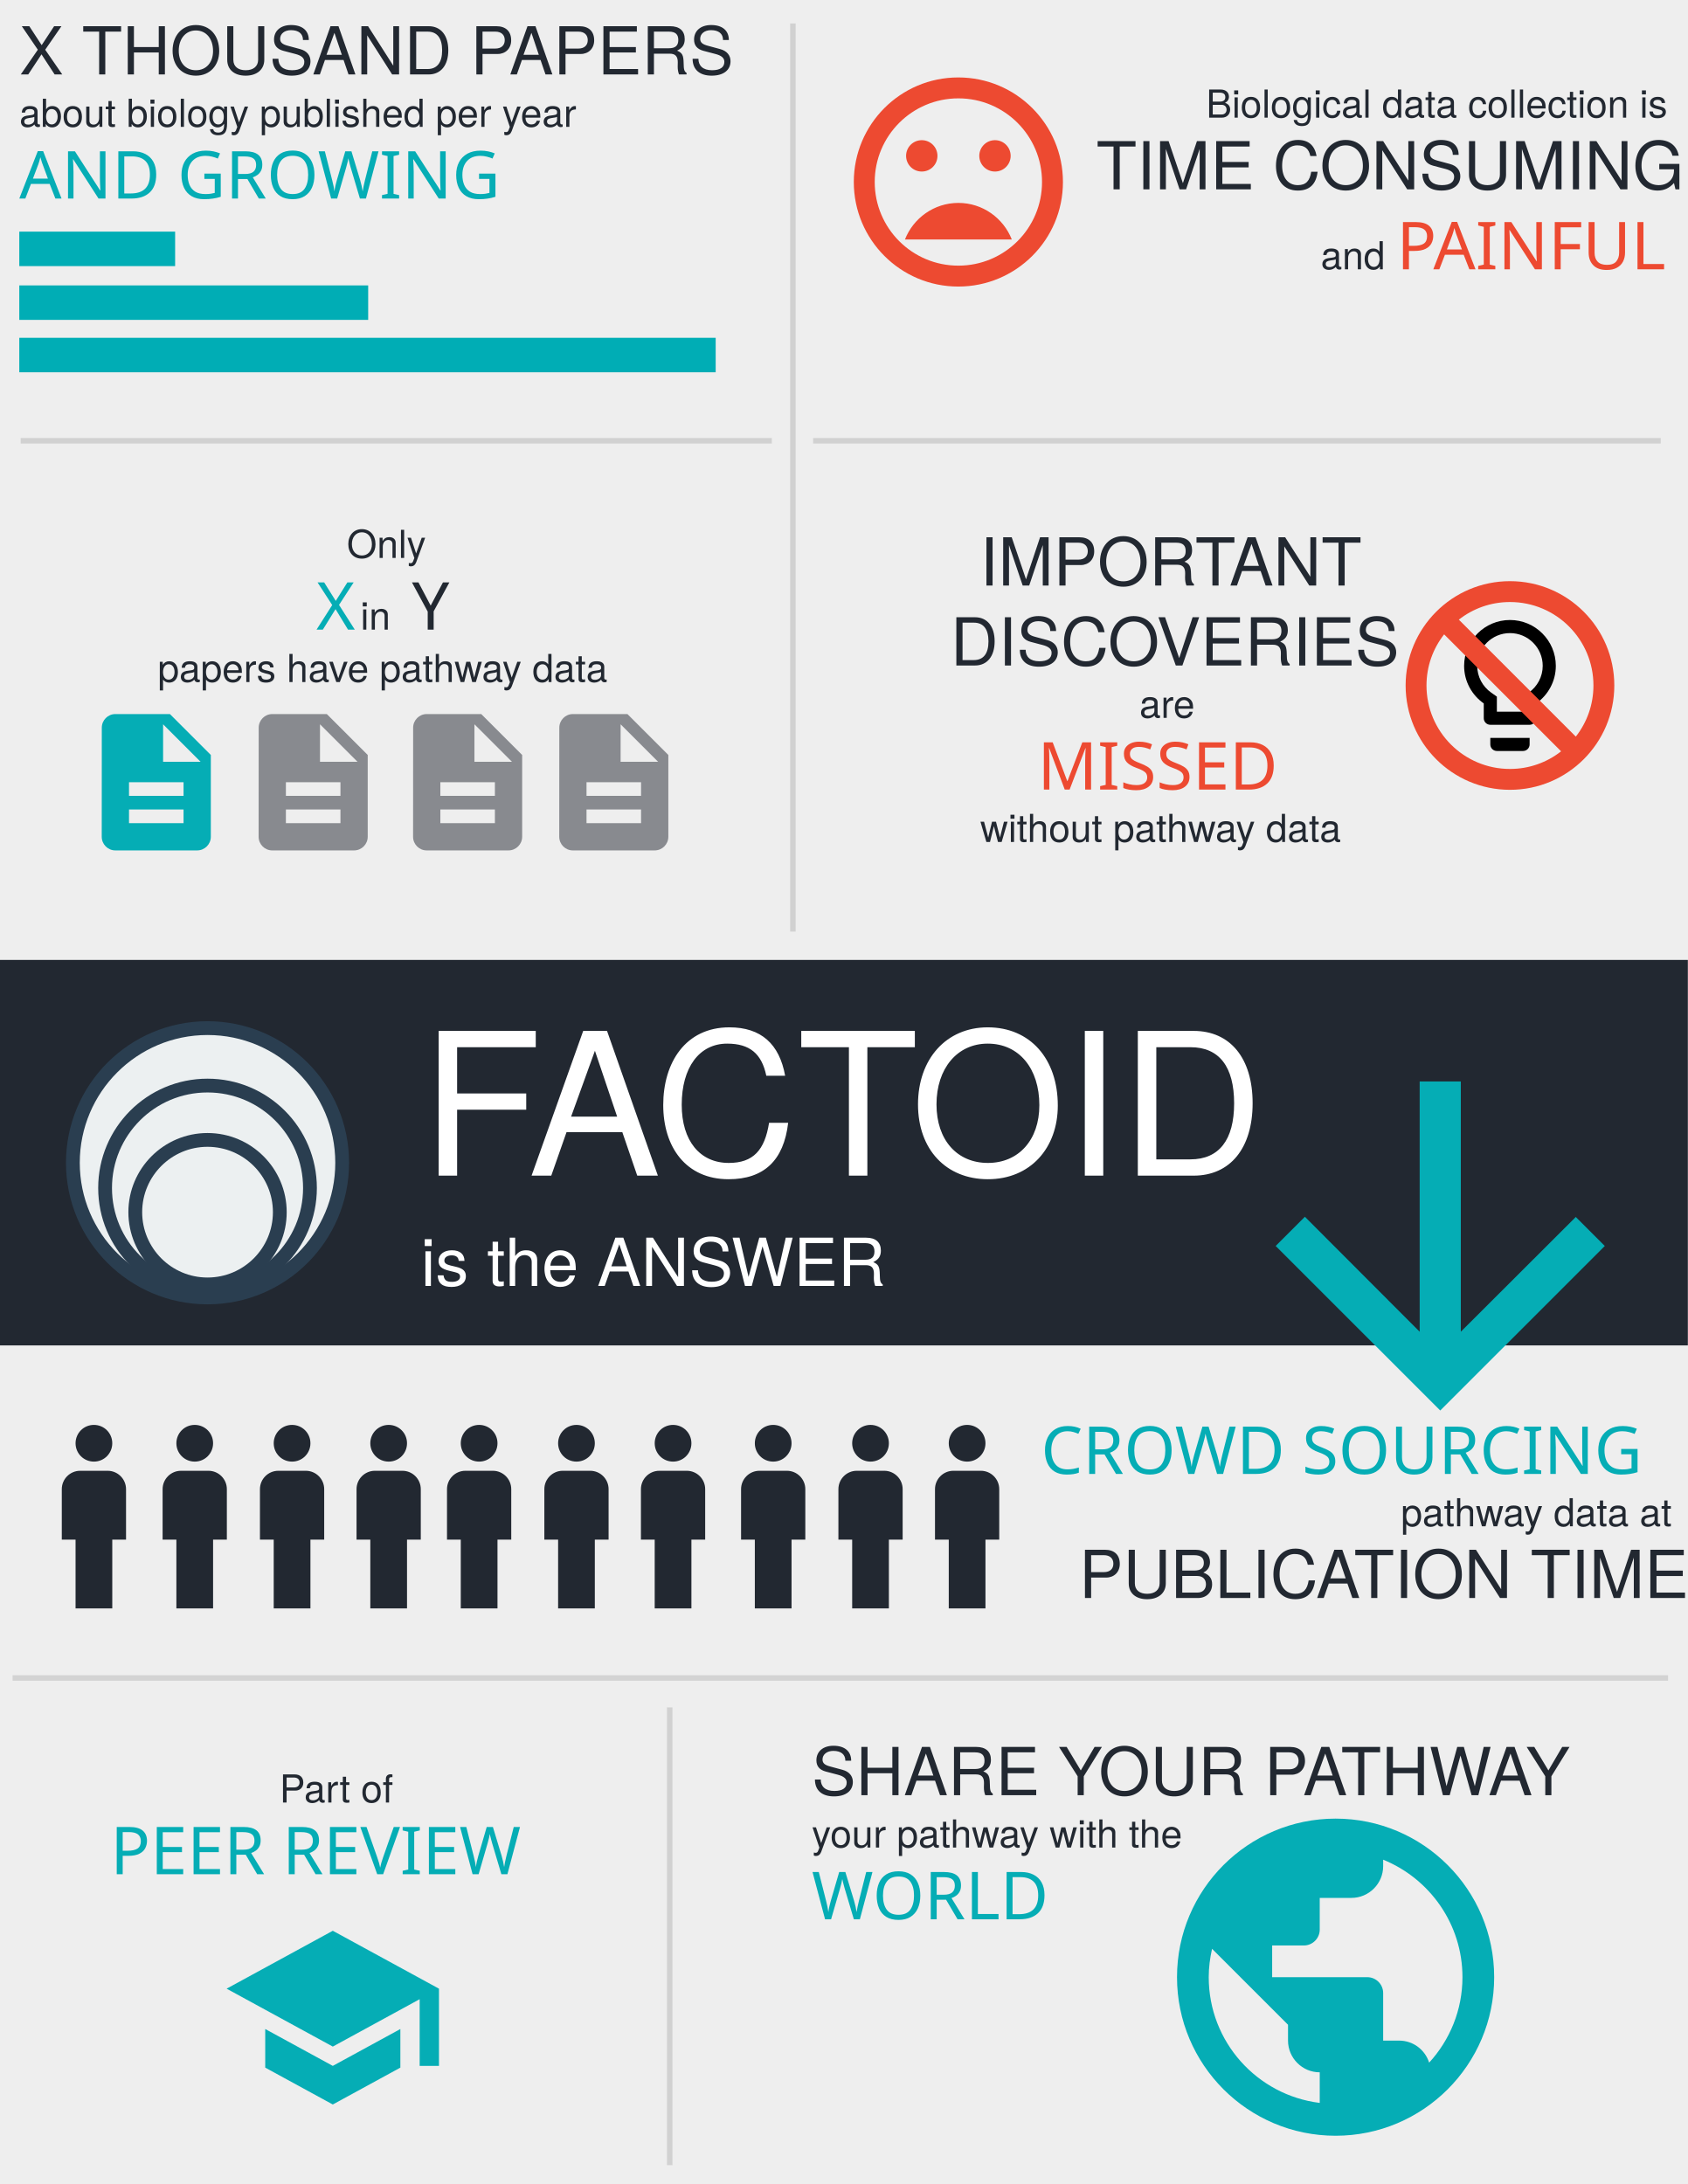
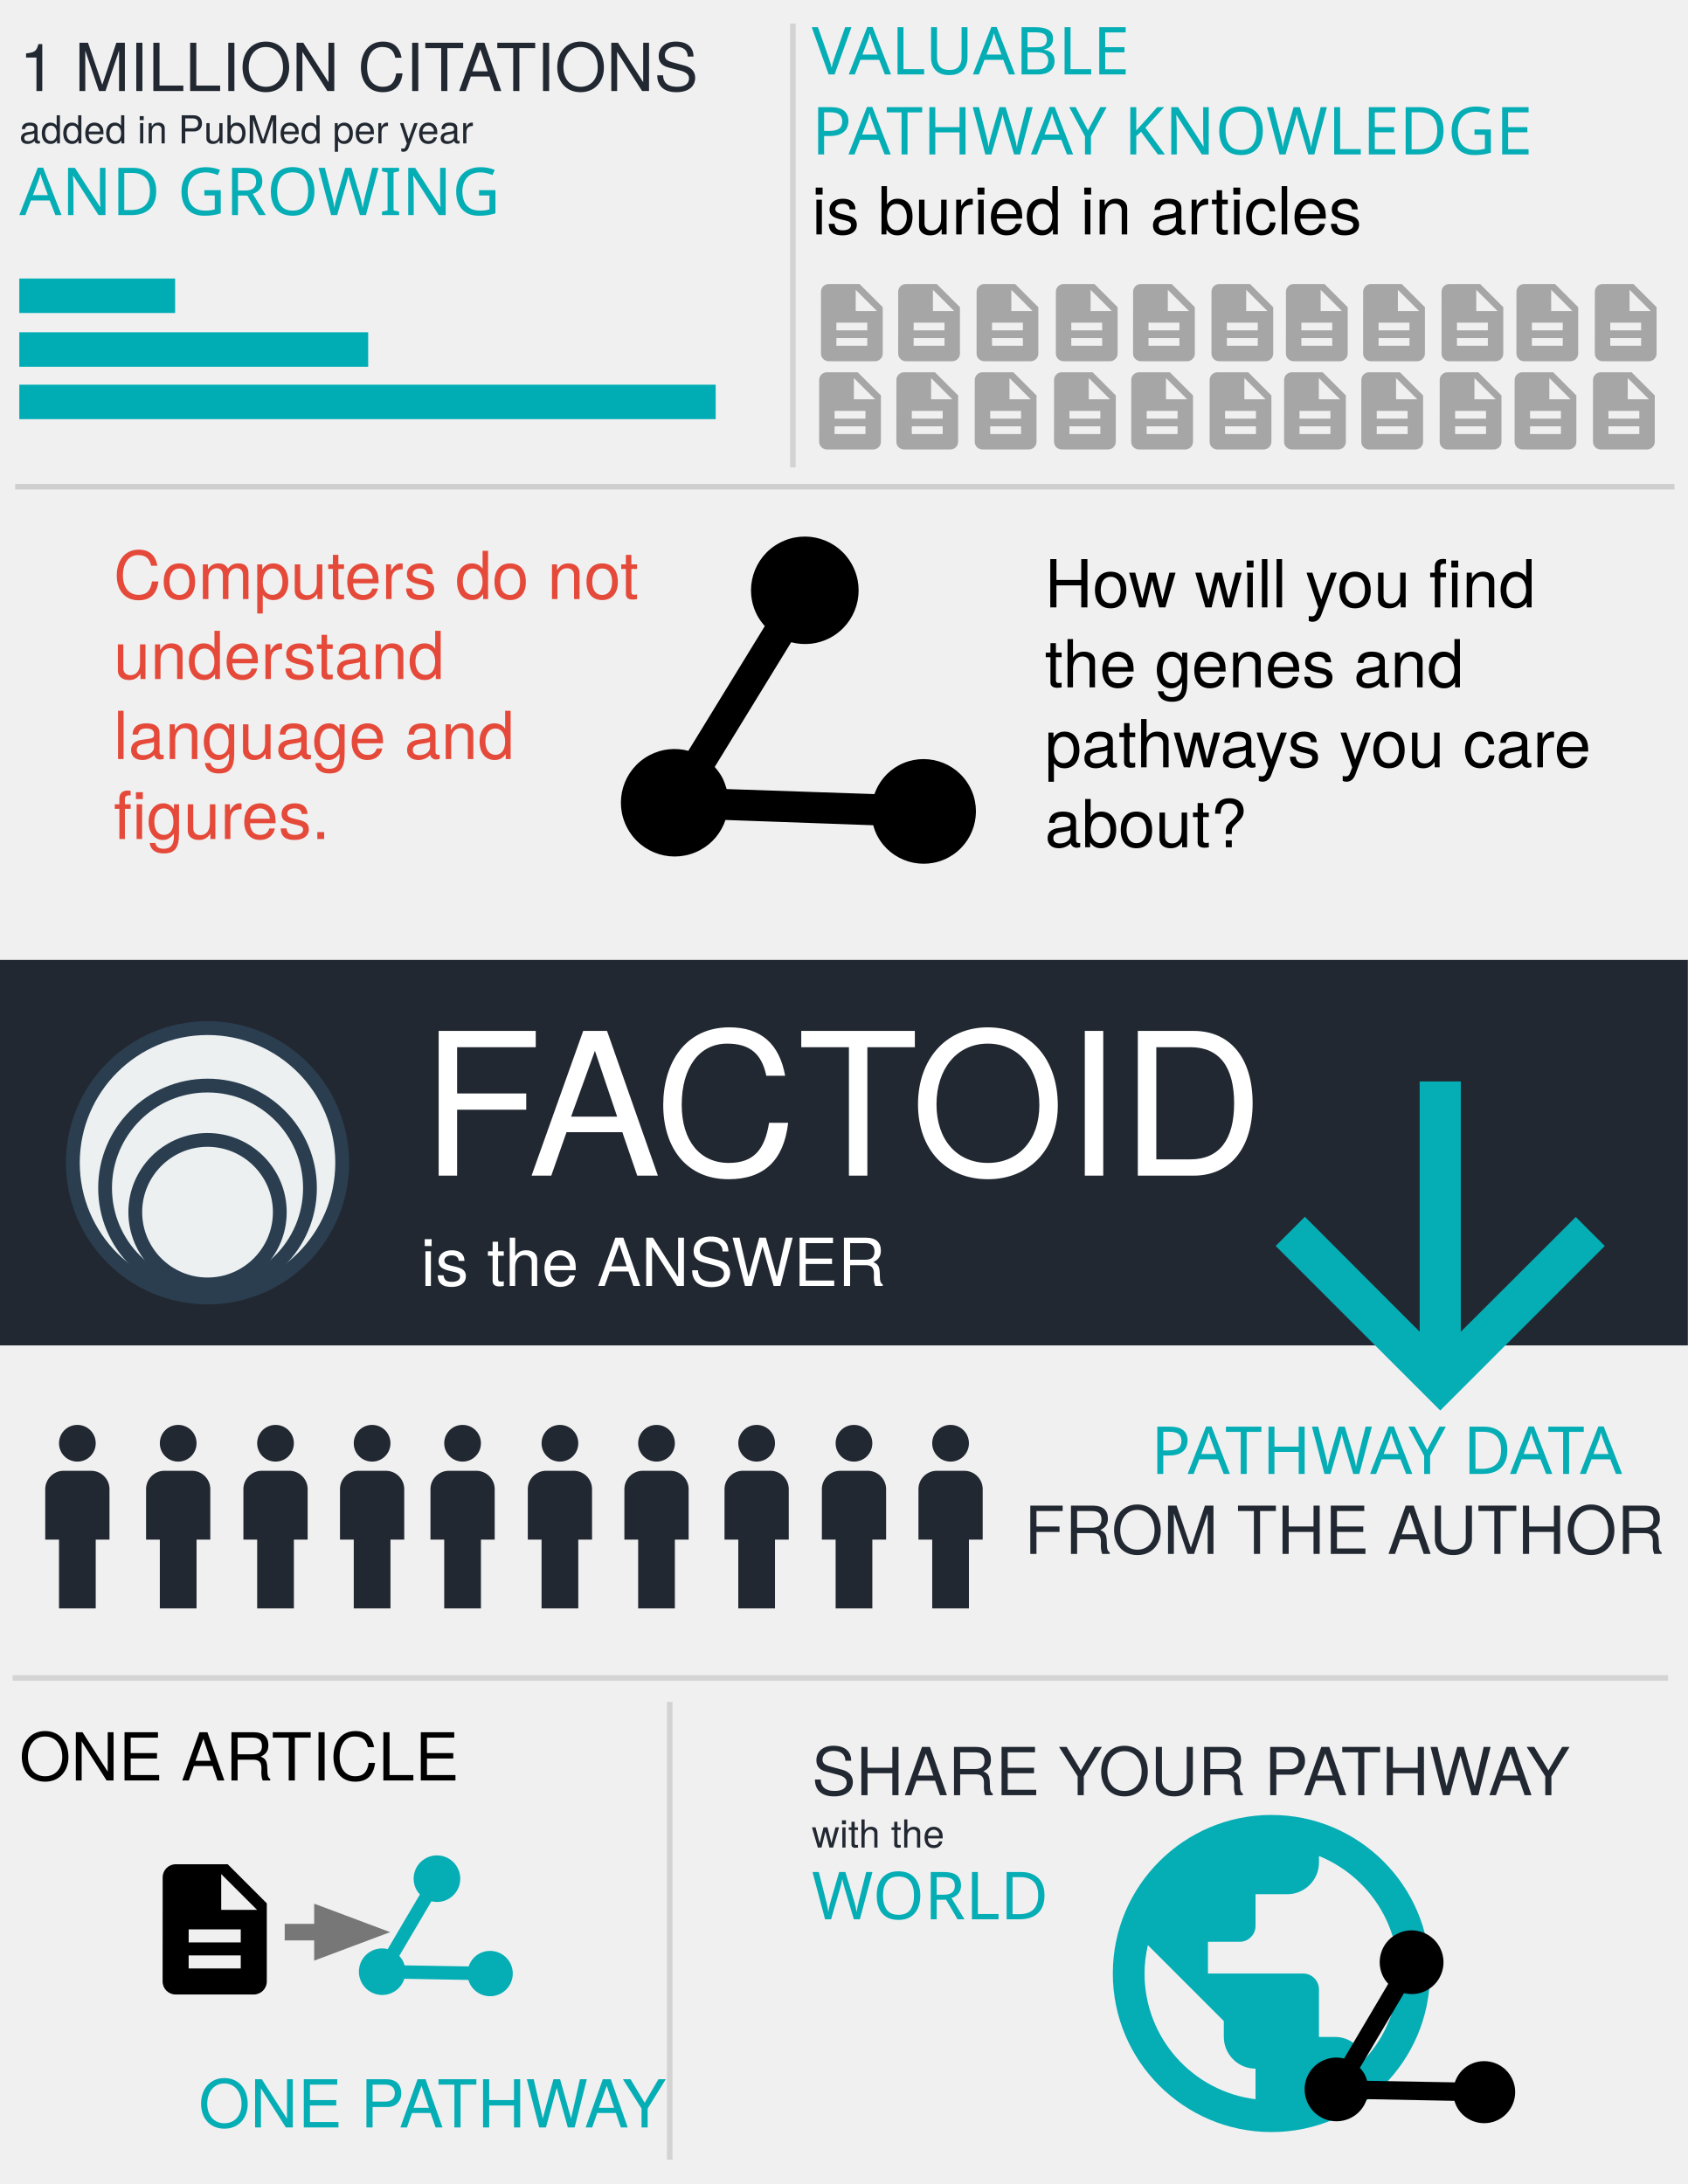
<svg xmlns="http://www.w3.org/2000/svg" version="1.1" x="0" y="0" width="612" height="792" viewBox="0, 0, 612, 792">
-   <g id="bg">
+   <g id="bg" display="none">
    <path d="M0,-0 L612,-0 L612,792 L0,792 L0,-0 z" fill="#EEEEEE" />
  </g>
  <g id="n_papers">
-     <text transform="matrix(1, 0, 0, 1, 143.18, 63.75)">
-       <tspan x="-136.18" y="-36.75" font-family="HelveticaNeue" font-size="24" fill="#222831">X THOUSAND PAPERS</tspan>
-       <tspan x="-136.18" y="-17.75" font-family="HelveticaNeue" font-size="14" fill="#222831">about biology published per year</tspan>
+     <text transform="matrix(1, 0, 0, 1, 143.18, 69.75)">
+       <tspan x="-136.18" y="-36.75" font-family="HelveticaNeue" font-size="24" fill="#222831">1 MILLION CITATIONS</tspan>
+       <tspan x="-136.18" y="-17.75" font-family="HelveticaNeue" font-size="14" fill="#222831">added in PubMed per year</tspan>
      <tspan x="-136.18" y="8.25" font-family="HelveticaNeue-Bold" font-size="24" fill="#05ADB5">AND GROWING</tspan>
    </text>
-     <path d="M7,84 L63.5,84 L63.5,96.5 L7,96.5 L7,84 z" fill="#00ADB5" id="bar3" />
-     <path d="M7,103.5 L133.5,103.5 L133.5,116 L7,116 L7,103.5 z" fill="#00ADB5" id="bar2" />
-     <path d="M7,122.5 L259.5,122.5 L259.5,135 L7,135 L7,122.5 z" fill="#00ADB5" id="bar" />
-   </g>
-   <g id="painful">
-     <text transform="matrix(1, 0, 0, 1, 486.5, 91)">
-       <tspan x="-49.175" y="-48.333" font-family="HelveticaNeue" font-size="14" fill="#222831">Biological data collection is</tspan>
-       <tspan x="-89.005" y="-22.333" font-family="HelveticaNeue" font-size="24" fill="#222831">TIME CONSUMING</tspan>
-       <tspan x="-7.613" y="6.667" font-family="HelveticaNeue" font-size="14" fill="#222831">and </tspan>
-       <tspan x="19.883" y="6.667" font-family="HelveticaNeue-Bold" font-size="24" fill="#ED4A31">PAINFUL</tspan>
-     </text>
-     <path d="M357.962,63.714 C357.155,60.627 355.191,57.854 352.223,56.116 C346.288,52.641 338.68,54.642 335.205,60.577 C331.73,66.512 333.709,74.126 339.644,77.601 C344.652,80.533 350.833,79.554 354.741,75.621 L351.948,73.986 C349.015,76.47 344.721,76.967 341.216,74.915 C336.771,72.313 335.274,66.586 337.877,62.141 C340.479,57.697 346.206,56.199 350.651,58.802 C352.88,60.107 354.324,62.197 354.918,64.51 L348.062,66.302 L357.462,71.805 L362.965,62.406 L357.962,63.714 z" fill="#ED4A31" display="none" />
-     <g id="ic_access_time_black_24px" display="none">
-       <path d="M346.462,28.083 C325.532,28.083 308.583,45.07 308.583,66 C308.583,86.93 325.532,103.917 346.462,103.917 C367.43,103.917 384.417,86.93 384.417,66 C384.417,45.07 367.43,28.083 346.462,28.083 z M346.5,96.333 C329.741,96.333 316.167,82.759 316.167,66 C316.167,49.241 329.741,35.667 346.5,35.667 C363.259,35.667 376.833,49.241 376.833,66 C376.833,82.759 363.259,96.333 346.5,96.333 z" fill="#00ADB5" />
-       <path d="M348.396,47.042 L342.708,47.042 L342.708,69.792 L362.615,81.735 L365.458,77.072 L348.396,66.948 z" fill="#00ADB5" />
-     </g>
-     <g id="ic_mood_bad_black_24px">
-       <path d="M347.462,28.083 C326.532,28.083 309.583,45.07 309.583,66 C309.583,86.93 326.532,103.917 347.462,103.917 C368.43,103.917 385.417,86.93 385.417,66 C385.417,45.07 368.43,28.083 347.462,28.083 z M347.5,96.333 C330.741,96.333 317.167,82.759 317.167,66 C317.167,49.241 330.741,35.667 347.5,35.667 C364.259,35.667 377.833,49.241 377.833,66 C377.833,82.759 364.259,96.333 347.5,96.333 z M360.771,62.208 C363.918,62.208 366.458,59.668 366.458,56.521 C366.458,53.374 363.918,50.833 360.771,50.833 C357.624,50.833 355.083,53.374 355.083,56.521 C355.083,59.668 357.624,62.208 360.771,62.208 z M334.229,62.208 C337.376,62.208 339.917,59.668 339.917,56.521 C339.917,53.374 337.376,50.833 334.229,50.833 C331.082,50.833 328.542,53.374 328.542,56.521 C328.542,59.668 331.082,62.208 334.229,62.208 z M347.5,73.583 C338.665,73.583 331.158,79.119 328.125,86.854 L366.875,86.854 C363.842,79.119 356.335,73.583 347.5,73.583 z" fill="#ED4A31" />
-     </g>
+     <path d="M7,101 L63.5,101 L63.5,113.5 L7,113.5 L7,101 z" fill="#00ADB5" id="bar3" />
+     <path d="M7,120.5 L133.5,120.5 L133.5,133 L7,133 L7,120.5 z" fill="#00ADB5" id="bar2" />
+     <path d="M7,139.5 L259.5,139.5 L259.5,152 L7,152 L7,139.5 z" fill="#00ADB5" id="bar" />
  </g>
  <g id="factoid">
    <path d="M0,348.105 L612,348.105 L612,487.895 L0,487.895 L0,348.105 z" fill="#222831" />
    <text transform="matrix(1, 0, 0, 1, 359.851, 424.281)">
      <tspan x="-207.278" y="2.052" font-family="HelveticaNeue" font-size="72" fill="#FFFFFF">FACTOID</tspan>
      <tspan x="-207.278" y="42.052" font-family="HelveticaNeue" font-size="24" fill="#FFFFFF">is the ANSWER</tspan>
    </text>
    <path d="M581.888,451.833 L571.372,441.317 L529.68,482.935 L529.68,392.167 L514.763,392.167 L514.763,482.935 L473.146,441.242 L462.555,451.833 L522.222,511.5 L581.888,451.833 z" fill="#05ADB5" />
    <g id="logo">
      <g>
        <path d="M26.424,421.667 C26.424,394.697 48.283,372.833 75.248,372.833 C102.212,372.833 124.071,394.697 124.071,421.667 C124.071,448.637 102.212,470.5 75.248,470.5 C48.283,470.5 26.424,448.637 26.424,421.667 z" fill="#ECF0F1" />
        <path d="M26.424,421.667 C26.424,394.697 48.283,372.833 75.248,372.833 C102.212,372.833 124.071,394.697 124.071,421.667 C124.071,448.637 102.212,470.5 75.248,470.5 C48.283,470.5 26.424,448.637 26.424,421.667 z" fill-opacity="0" stroke="#2A3E50" stroke-width="5" />
      </g>
      <g>
        <path d="M38.104,430.819 C38.104,410.301 54.734,393.667 75.248,393.667 C95.762,393.667 112.392,410.301 112.392,430.819 C112.392,451.337 95.762,467.97 75.248,467.97 C54.734,467.97 38.104,451.337 38.104,430.819 z" fill="#ECF0F1" />
        <path d="M38.104,430.819 C38.104,410.301 54.734,393.667 75.248,393.667 C95.762,393.667 112.392,410.301 112.392,430.819 C112.392,451.337 95.762,467.97 75.248,467.97 C54.734,467.97 38.104,451.337 38.104,430.819 z" fill-opacity="0" stroke="#2A3E50" stroke-width="5" />
      </g>
      <g>
        <path d="M75.246,465.779 C60.788,465.779 49.049,454.037 49.049,439.577 C49.049,425.117 60.788,413.375 75.246,413.375 C89.704,413.375 101.457,425.117 101.457,439.577 C101.457,454.037 89.704,465.779 75.246,465.779 z" fill="#ECF0F1" />
        <path d="M75.246,465.779 C60.788,465.779 49.049,454.037 49.049,439.577 C49.049,425.117 60.788,413.375 75.246,413.375 C89.704,413.375 101.457,425.117 101.457,439.577 C101.457,454.037 89.704,465.779 75.246,465.779 z" fill-opacity="0" stroke="#2A3E50" stroke-width="5" />
      </g>
    </g>
  </g>
-   <g id="discoveries_missed">
-     <text transform="matrix(1, 0, 0, 1, 422.847, 255.833)">
-       <tspan x="-67.572" y="-43.5" font-family="HelveticaNeue" font-size="24" fill="#222831">IMPORTANT</tspan>
-       <tspan x="-78.216" y="-14.5" font-family="HelveticaNeue" font-size="24" fill="#222831">DISCOVERIES</tspan>
-       <tspan x="-9.723" y="4.5" font-family="HelveticaNeue" font-size="14" fill="#222831">are</tspan>
-       <tspan x="-46.668" y="30.5" font-family="HelveticaNeue-Bold" font-size="24" fill="#ED4A31">MISSED</tspan>
-       <tspan x="-67.41" y="49.5" font-family="HelveticaNeue" font-size="14" fill="#222831">without pathway data</tspan>
+   <g id="valuable">
+     <text transform="matrix(1, 0, 0, 1, 448, 75)">
+       <tspan x="-153.667" y="-48" font-family="HelveticaNeue-Bold" font-size="24" fill="#05ADB5">VALUABLE</tspan>
+       <tspan x="-153.667" y="-19" font-family="HelveticaNeue-Bold" font-size="24" fill="#05ADB5">PATHWAY KNOWLEDGE</tspan>
+       <tspan x="-153.667" y="10" font-family="HelveticaNeue" font-size="24" fill="#000000">is buried in articles</tspan>
    </text>
-     <path d="M540.379,269.958 C540.379,271.265 541.448,272.333 542.754,272.333 L552.254,272.333 C553.56,272.333 554.629,271.265 554.629,269.958 L554.629,267.583 L540.379,267.583 L540.379,269.958 z M547.504,224.833 C538.336,224.833 530.879,232.291 530.879,241.458 C530.879,247.111 533.705,252.075 538.004,255.091 L538.004,260.458 C538.004,261.765 539.073,262.833 540.379,262.833 L554.629,262.833 C555.935,262.833 557.004,261.765 557.004,260.458 L557.004,255.091 C561.303,252.075 564.129,247.111 564.129,241.458 C564.129,232.291 556.671,224.833 547.504,224.833 z M554.273,251.196 L552.254,252.621 L552.254,258.083 L542.754,258.083 L542.754,252.621 L540.735,251.196 C537.529,248.963 535.629,245.33 535.629,241.458 C535.629,234.903 540.949,229.583 547.504,229.583 C554.059,229.583 559.379,234.903 559.379,241.458 C559.379,245.33 557.479,248.963 554.273,251.196 z" fill="#000000" id="ic_lightbulb_outline_black_24px" />
-     <path d="M547.504,210.75 C526.62,210.75 509.671,227.699 509.671,248.583 C509.671,269.467 526.62,286.417 547.504,286.417 C568.388,286.417 585.337,269.467 585.337,248.583 C585.337,227.699 568.388,210.75 547.504,210.75 z M547.504,278.85 C530.782,278.85 517.237,265.306 517.237,248.583 C517.237,241.584 519.621,235.152 523.631,230.045 L566.042,272.456 C560.935,276.466 554.503,278.85 547.504,278.85 z M571.377,267.122 L528.966,224.71 C534.073,220.7 540.505,218.317 547.504,218.317 C564.226,218.317 577.771,231.861 577.771,248.583 C577.771,255.582 575.387,262.014 571.377,267.122 z" fill="#ED4A31" />
-   </g>
-   <g id="%_papers">
-     <text transform="matrix(1, 0, 0, 1, 140.027, 235.806)">
-       <tspan x="-14.266" y="-33.472" font-family="HelveticaNeue" font-size="14" fill="#222831">Only</tspan>
-       <tspan x="-25.346" y="-7.472" font-family="HelveticaNeue-Bold" font-size="24" fill="#05ADB5">X</tspan>
-       <tspan x="-9.338" y="-7.472" font-family="HelveticaNeue" font-size="14" fill="#222831"> in </tspan>
-       <tspan x="9.338" y="-7.472" font-family="HelveticaNeue-Bold" font-size="24" fill="#222831">Y</tspan>
-       <tspan x="-82.845" y="11.528" font-family="HelveticaNeue" font-size="14" fill="#222831">papers have pathway data</tspan>
-     </text>
-     <path d="M61.611,258.944 L41.833,258.944 C39.114,258.944 36.914,261.169 36.914,263.889 L36.889,303.444 C36.889,306.164 39.089,308.389 41.809,308.389 L71.5,308.389 C74.219,308.389 76.444,306.164 76.444,303.444 L76.444,273.778 L61.611,258.944 z M66.556,298.5 L46.778,298.5 L46.778,293.556 L66.556,293.556 L66.556,298.5 z M66.556,288.611 L46.778,288.611 L46.778,283.667 L66.556,283.667 L66.556,288.611 z M59.139,276.25 L59.139,262.653 L72.736,276.25 L59.139,276.25 z" fill="#05ADB5" />
-     <path d="M118.5,258.944 L98.722,258.944 C96.003,258.944 93.803,261.169 93.803,263.889 L93.778,303.444 C93.778,306.164 95.978,308.389 98.698,308.389 L128.389,308.389 C131.108,308.389 133.333,306.164 133.333,303.444 L133.333,273.778 L118.5,258.944 z M123.444,298.5 L103.667,298.5 L103.667,293.556 L123.444,293.556 L123.444,298.5 z M123.444,288.611 L103.667,288.611 L103.667,283.667 L123.444,283.667 L123.444,288.611 z M116.028,276.25 L116.028,262.653 L129.625,276.25 L116.028,276.25 z" fill="#222831" fill-opacity="0.498" />
-     <path d="M174.5,258.944 L154.722,258.944 C152.003,258.944 149.803,261.169 149.803,263.889 L149.778,303.444 C149.778,306.164 151.978,308.389 154.698,308.389 L184.389,308.389 C187.108,308.389 189.333,306.164 189.333,303.444 L189.333,273.778 L174.5,258.944 z M179.444,298.5 L159.667,298.5 L159.667,293.556 L179.444,293.556 L179.444,298.5 z M179.444,288.611 L159.667,288.611 L159.667,283.667 L179.444,283.667 L179.444,288.611 z M172.028,276.25 L172.028,262.653 L185.625,276.25 L172.028,276.25 z" fill="#222831" fill-opacity="0.498" />
-     <path d="M227.5,258.944 L207.722,258.944 C205.003,258.944 202.803,261.169 202.803,263.889 L202.778,303.444 C202.778,306.164 204.978,308.389 207.697,308.389 L237.389,308.389 C240.108,308.389 242.333,306.164 242.333,303.444 L242.333,273.778 L227.5,258.944 z M232.444,298.5 L212.667,298.5 L212.667,293.556 L232.444,293.556 L232.444,298.5 z M232.444,288.611 L212.667,288.611 L212.667,283.667 L232.444,283.667 L232.444,288.611 z M225.028,276.25 L225.028,262.653 L238.625,276.25 L225.028,276.25 z" fill="#222831" fill-opacity="0.498" />
  </g>
  <g id="crowdsource">
-     <text transform="matrix(1, 0, 0, 1, 486.697, 563.5)">
-       <tspan x="-109.257" y="-29" font-family="HelveticaNeue-Bold" font-size="24" fill="#05ADB5">CROWD SOURCING</tspan>
-       <tspan x="21.259" y="-10" font-family="HelveticaNeue" font-size="14" fill="#222831">pathway data at</tspan>
-       <tspan x="-95.481" y="16" font-family="HelveticaNeue" font-size="24" fill="#222831">PUBLICATION TIME</tspan>
+     <text transform="matrix(1, 0, 0, 1, 476.697, 563.5)">
+       <tspan x="-59.385" y="-29" font-family="HelveticaNeue-Bold" font-size="24" fill="#05ADB5">PATHWAY DATA</tspan>
+       <tspan x="-105.273" y="0" font-family="HelveticaNeue" font-size="24" fill="#222831">FROM THE AUTHOR</tspan>
    </text>
-     <path d="M344.014,583.278 L344.014,558.319 L339.023,558.319 L339.023,540.017 C339.023,536.356 342.018,533.361 345.678,533.361 L355.662,533.361 C359.322,533.361 362.317,536.356 362.317,540.017 L362.317,558.319 L357.325,558.319 L357.325,583.278 L344.014,583.278 z M350.67,530.033 C354.364,530.033 357.325,527.072 357.325,523.378 C357.325,519.684 354.364,516.722 350.67,516.722 C346.976,516.722 344.014,519.684 344.014,523.378 C344.014,527.072 346.976,530.033 350.67,530.033 z" fill="#222831" />
-     <path d="M308.992,583.278 L308.992,558.319 L304,558.319 L304,540.017 C304,536.356 306.995,533.361 310.656,533.361 L320.639,533.361 C324.299,533.361 327.294,536.356 327.294,540.017 L327.294,558.319 L322.303,558.319 L322.303,583.278 L308.992,583.278 z M315.647,530.033 C319.341,530.033 322.303,527.072 322.303,523.378 C322.303,519.684 319.341,516.722 315.647,516.722 C311.953,516.722 308.992,519.684 308.992,523.378 C308.992,527.072 311.953,530.033 315.647,530.033 z" fill="#222831" />
-     <path d="M273.697,583.278 L273.697,558.319 L268.706,558.319 L268.706,540.017 C268.706,536.356 271.701,533.361 275.361,533.361 L285.344,533.361 C289.005,533.361 292,536.356 292,540.017 L292,558.319 L287.008,558.319 L287.008,583.278 L273.697,583.278 z M280.353,530.033 C284.047,530.033 287.008,527.072 287.008,523.378 C287.008,519.684 284.047,516.722 280.353,516.722 C276.659,516.722 273.697,519.684 273.697,523.378 C273.697,527.072 276.659,530.033 280.353,530.033 z" fill="#222831" />
-     <path d="M237.391,583.278 L237.391,558.319 L232.399,558.319 L232.399,540.017 C232.399,536.356 235.394,533.361 239.054,533.361 L249.038,533.361 C252.698,533.361 255.693,536.356 255.693,540.017 L255.693,558.319 L250.702,558.319 L250.702,583.278 L237.391,583.278 z M244.046,530.033 C247.74,530.033 250.702,527.072 250.702,523.378 C250.702,519.684 247.74,516.722 244.046,516.722 C240.352,516.722 237.391,519.684 237.391,523.378 C237.391,527.072 240.352,530.033 244.046,530.033 z" fill="#222831" />
-     <path d="M202.368,583.278 L202.368,558.319 L197.376,558.319 L197.376,540.017 C197.376,536.356 200.371,533.361 204.032,533.361 L214.015,533.361 C217.676,533.361 220.671,536.356 220.671,540.017 L220.671,558.319 L215.679,558.319 L215.679,583.278 L202.368,583.278 z M209.023,530.033 C212.717,530.033 215.679,527.072 215.679,523.378 C215.679,519.684 212.717,516.722 209.023,516.722 C205.33,516.722 202.368,519.684 202.368,523.378 C202.368,527.072 205.33,530.033 209.023,530.033 z" fill="#222831" />
-     <path d="M167.073,583.278 L167.073,558.319 L162.082,558.319 L162.082,540.017 C162.082,536.356 165.077,533.361 168.737,533.361 L178.721,533.361 C182.381,533.361 185.376,536.356 185.376,540.017 L185.376,558.319 L180.385,558.319 L180.385,583.278 L167.073,583.278 z M173.729,530.033 C177.423,530.033 180.385,527.072 180.385,523.378 C180.385,519.684 177.423,516.722 173.729,516.722 C170.035,516.722 167.073,519.684 167.073,523.378 C167.073,527.072 170.035,530.033 173.729,530.033 z" fill="#222831" />
-     <path d="M134.271,583.278 L134.271,558.319 L129.279,558.319 L129.279,540.017 C129.279,536.356 132.274,533.361 135.935,533.361 L145.918,533.361 C149.578,533.361 152.573,536.356 152.573,540.017 L152.573,558.319 L147.582,558.319 L147.582,583.278 L134.271,583.278 z M140.926,530.033 C144.62,530.033 147.582,527.072 147.582,523.378 C147.582,519.684 144.62,516.722 140.926,516.722 C137.232,516.722 134.271,519.684 134.271,523.378 C134.271,527.072 137.232,530.033 140.926,530.033 z" fill="#222831" />
-     <path d="M99.248,583.278 L99.248,558.319 L94.256,558.319 L94.256,540.017 C94.256,536.356 97.251,533.361 100.912,533.361 L110.895,533.361 C114.556,533.361 117.551,536.356 117.551,540.017 L117.551,558.319 L112.559,558.319 L112.559,583.278 L99.248,583.278 z M105.904,530.033 C109.597,530.033 112.559,527.072 112.559,523.378 C112.559,519.684 109.597,516.722 105.904,516.722 C102.21,516.722 99.248,519.684 99.248,523.378 C99.248,527.072 102.21,530.033 105.904,530.033 z" fill="#222831" />
-     <path d="M63.954,583.278 L63.954,558.319 L58.962,558.319 L58.962,540.017 C58.962,536.356 61.957,533.361 65.617,533.361 L75.601,533.361 C79.261,533.361 82.256,536.356 82.256,540.017 L82.256,558.319 L77.265,558.319 L77.265,583.278 L63.954,583.278 z M70.609,530.033 C74.303,530.033 77.265,527.072 77.265,523.378 C77.265,519.684 74.303,516.722 70.609,516.722 C66.915,516.722 63.954,519.684 63.954,523.378 C63.954,527.072 66.915,530.033 70.609,530.033 z" fill="#222831" />
-     <path d="M27.397,583.278 L27.397,558.319 L22.405,558.319 L22.405,540.017 C22.405,536.356 25.4,533.361 29.061,533.361 L39.044,533.361 C42.705,533.361 45.7,536.356 45.7,540.017 L45.7,558.319 L40.708,558.319 L40.708,583.278 L27.397,583.278 z M34.053,530.033 C37.746,530.033 40.708,527.072 40.708,523.378 C40.708,519.684 37.746,516.722 34.053,516.722 C30.359,516.722 27.397,519.684 27.397,523.378 C27.397,527.072 30.359,530.033 34.053,530.033 z" fill="#222831" />
+     <path d="M338.014,583.278 L338.014,558.319 L333.023,558.319 L333.023,540.017 C333.023,536.356 336.018,533.361 339.678,533.361 L349.662,533.361 C353.322,533.361 356.317,536.356 356.317,540.017 L356.317,558.319 L351.325,558.319 L351.325,583.278 L338.014,583.278 z M344.67,530.033 C348.364,530.033 351.325,527.072 351.325,523.378 C351.325,519.684 348.364,516.722 344.67,516.722 C340.976,516.722 338.014,519.684 338.014,523.378 C338.014,527.072 340.976,530.033 344.67,530.033 z" fill="#222831" />
+     <path d="M302.992,583.278 L302.992,558.319 L298,558.319 L298,540.017 C298,536.356 300.995,533.361 304.656,533.361 L314.639,533.361 C318.299,533.361 321.294,536.356 321.294,540.017 L321.294,558.319 L316.303,558.319 L316.303,583.278 L302.992,583.278 z M309.647,530.033 C313.341,530.033 316.303,527.072 316.303,523.378 C316.303,519.684 313.341,516.722 309.647,516.722 C305.953,516.722 302.992,519.684 302.992,523.378 C302.992,527.072 305.953,530.033 309.647,530.033 z" fill="#222831" />
+     <path d="M267.697,583.278 L267.697,558.319 L262.706,558.319 L262.706,540.017 C262.706,536.356 265.701,533.361 269.361,533.361 L279.344,533.361 C283.005,533.361 286,536.356 286,540.017 L286,558.319 L281.008,558.319 L281.008,583.278 L267.697,583.278 z M274.353,530.033 C278.047,530.033 281.008,527.072 281.008,523.378 C281.008,519.684 278.047,516.722 274.353,516.722 C270.659,516.722 267.697,519.684 267.697,523.378 C267.697,527.072 270.659,530.033 274.353,530.033 z" fill="#222831" />
+     <path d="M231.391,583.278 L231.391,558.319 L226.399,558.319 L226.399,540.017 C226.399,536.356 229.394,533.361 233.054,533.361 L243.038,533.361 C246.698,533.361 249.693,536.356 249.693,540.017 L249.693,558.319 L244.702,558.319 L244.702,583.278 L231.391,583.278 z M238.046,530.033 C241.74,530.033 244.702,527.072 244.702,523.378 C244.702,519.684 241.74,516.722 238.046,516.722 C234.352,516.722 231.391,519.684 231.391,523.378 C231.391,527.072 234.352,530.033 238.046,530.033 z" fill="#222831" />
+     <path d="M196.368,583.278 L196.368,558.319 L191.376,558.319 L191.376,540.017 C191.376,536.356 194.371,533.361 198.032,533.361 L208.015,533.361 C211.676,533.361 214.671,536.356 214.671,540.017 L214.671,558.319 L209.679,558.319 L209.679,583.278 L196.368,583.278 z M203.023,530.033 C206.717,530.033 209.679,527.072 209.679,523.378 C209.679,519.684 206.717,516.722 203.023,516.722 C199.33,516.722 196.368,519.684 196.368,523.378 C196.368,527.072 199.33,530.033 203.023,530.033 z" fill="#222831" />
+     <path d="M161.073,583.278 L161.073,558.319 L156.082,558.319 L156.082,540.017 C156.082,536.356 159.077,533.361 162.737,533.361 L172.721,533.361 C176.381,533.361 179.376,536.356 179.376,540.017 L179.376,558.319 L174.385,558.319 L174.385,583.278 L161.073,583.278 z M167.729,530.033 C171.423,530.033 174.385,527.072 174.385,523.378 C174.385,519.684 171.423,516.722 167.729,516.722 C164.035,516.722 161.073,519.684 161.073,523.378 C161.073,527.072 164.035,530.033 167.729,530.033 z" fill="#222831" />
+     <path d="M128.271,583.278 L128.271,558.319 L123.279,558.319 L123.279,540.017 C123.279,536.356 126.274,533.361 129.935,533.361 L139.918,533.361 C143.578,533.361 146.573,536.356 146.573,540.017 L146.573,558.319 L141.582,558.319 L141.582,583.278 L128.271,583.278 z M134.926,530.033 C138.62,530.033 141.582,527.072 141.582,523.378 C141.582,519.684 138.62,516.722 134.926,516.722 C131.232,516.722 128.271,519.684 128.271,523.378 C128.271,527.072 131.232,530.033 134.926,530.033 z" fill="#222831" />
+     <path d="M93.248,583.278 L93.248,558.319 L88.256,558.319 L88.256,540.017 C88.256,536.356 91.251,533.361 94.912,533.361 L104.895,533.361 C108.556,533.361 111.551,536.356 111.551,540.017 L111.551,558.319 L106.559,558.319 L106.559,583.278 L93.248,583.278 z M99.904,530.033 C103.597,530.033 106.559,527.072 106.559,523.378 C106.559,519.684 103.597,516.722 99.904,516.722 C96.21,516.722 93.248,519.684 93.248,523.378 C93.248,527.072 96.21,530.033 99.904,530.033 z" fill="#222831" />
+     <path d="M57.954,583.278 L57.954,558.319 L52.962,558.319 L52.962,540.017 C52.962,536.356 55.957,533.361 59.617,533.361 L69.601,533.361 C73.261,533.361 76.256,536.356 76.256,540.017 L76.256,558.319 L71.265,558.319 L71.265,583.278 L57.954,583.278 z M64.609,530.033 C68.303,530.033 71.265,527.072 71.265,523.378 C71.265,519.684 68.303,516.722 64.609,516.722 C60.915,516.722 57.954,519.684 57.954,523.378 C57.954,527.072 60.915,530.033 64.609,530.033 z" fill="#222831" />
+     <path d="M21.397,583.278 L21.397,558.319 L16.405,558.319 L16.405,540.017 C16.405,536.356 19.4,533.361 23.061,533.361 L33.044,533.361 C36.705,533.361 39.7,536.356 39.7,540.017 L39.7,558.319 L34.708,558.319 L34.708,583.278 L21.397,583.278 z M28.053,530.033 C31.746,530.033 34.708,527.072 34.708,523.378 C34.708,519.684 31.746,516.722 28.053,516.722 C24.359,516.722 21.397,519.684 21.397,523.378 C21.397,527.072 24.359,530.033 28.053,530.033 z" fill="#222831" />
  </g>
-   <g id="peer_review">
-     <text transform="matrix(1, 0, 0, 1, 122.203, 678.167)">
-       <tspan x="-20.867" y="-24.5" font-family="HelveticaNeue" font-size="14" fill="#222831">Part of</tspan>
-       <tspan x="-82.2" y="1.5" font-family="HelveticaNeue-Bold" font-size="24" fill="#05ADB5">PEER REVIEW</tspan>
+   <g id="linked">
+     <g>
+       <path d="M116.918,700.667 L103.239,700.667" fill-opacity="0" stroke="#777777" stroke-width="6" />
+       <path d="M116.918,706.667 L132.918,700.667 L116.918,694.667 z" fill="#777777" fill-opacity="1" stroke="#777777" stroke-width="6" stroke-opacity="1" />
+     </g>
+     <path d="M82.572,676.056 L63.684,676.056 C61.087,676.056 58.986,678.181 58.986,680.778 L58.962,718.555 C58.962,721.152 61.063,723.277 63.66,723.277 L92.016,723.277 C94.614,723.277 96.739,721.152 96.739,718.555 L96.739,690.222 L82.572,676.056 z M87.294,713.833 L68.406,713.833 L68.406,709.111 L87.294,709.111 L87.294,713.833 z M87.294,704.389 L68.406,704.389 L68.406,699.667 L87.294,699.667 L87.294,704.389 z M80.211,692.583 L80.211,679.598 L93.197,692.583 L80.211,692.583 z" fill="#000000" />
+     <path d="M173.688,708.51 C171.821,709.556 170.563,711.23 169.932,713.1 L146.701,712.718 C146.507,712.084 146.289,711.464 145.958,710.874 C145.628,710.284 145.213,709.774 144.774,709.278 L156.439,689.475 C158.454,689.96 160.625,689.745 162.566,688.657 C166.645,686.372 168.093,681.235 165.808,677.156 C163.523,673.078 158.386,671.63 154.307,673.915 C150.228,676.2 148.78,681.337 151.065,685.415 C151.396,686.005 151.811,686.515 152.25,687.011 L140.585,706.814 C138.57,706.329 136.399,706.545 134.458,707.632 C130.379,709.917 128.931,715.054 131.216,719.133 C133.501,723.212 138.638,724.66 142.717,722.375 C144.658,721.287 145.976,719.548 146.614,717.576 L169.835,717.997 C170.001,718.582 170.23,719.164 170.533,719.704 C172.749,723.66 177.771,725.076 181.727,722.86 C185.683,720.643 187.099,715.621 184.882,711.666 C182.666,707.71 177.644,706.294 173.688,708.51 z" fill="#05ADB5" />
+     <text transform="matrix(1, 0, 0, 1, 87.59, 637.667)">
+       <tspan x="-80.59" y="8" font-family="HelveticaNeue" font-size="24" fill="#000000">ONE ARTICLE</tspan>
    </text>
-     <g id="ic_school_black_24px_(1)">
-       <path d="M96.167,735.797 L96.167,749.797 L120.667,763.167 L145.167,749.797 L145.167,735.797 L120.667,749.167 L96.167,735.797 z M120.667,700.167 L82.167,721.167 L120.667,742.167 L152.167,724.982 L152.167,749.167 L159.167,749.167 L159.167,721.167 L120.667,700.167 z" fill="#05ADB5" />
-     </g>
+     <text transform="matrix(1, 0, 0, 1, 155.052, 763.5)">
+       <tspan x="-83.052" y="8" font-family="HelveticaNeue" font-size="24" fill="#05ADB5">ONE PATHWAY</tspan>
+     </text>
  </g>
  <g id="world">
    <text transform="matrix(1, 0, 0, 1, 438.111, 694.5)">
      <tspan x="-143.778" y="-43.5" font-family="HelveticaNeue" font-size="24" fill="#222831">SHARE YOUR PATHWAY</tspan>
-       <tspan x="-143.778" y="-24.5" font-family="HelveticaNeue" font-size="14" fill="#222831">your pathway with the</tspan>
+       <tspan x="-143.778" y="-24.5" font-family="HelveticaNeue" font-size="14" fill="#222831">with the</tspan>
      <tspan x="-143.778" y="1.5" font-family="HelveticaNeue-Bold" font-size="24" fill="#05ADB5">WORLD</tspan>
    </text>
    <g id="ic_public_black_24px">
-       <path d="M484.277,659.5 C452.537,659.5 426.777,685.26 426.777,717 C426.777,748.74 452.537,774.5 484.277,774.5 C516.017,774.5 541.777,748.74 541.777,717 C541.777,685.26 516.017,659.5 484.277,659.5 z M478.527,762.597 C455.814,759.78 438.277,740.46 438.277,717 C438.277,713.435 438.737,710.042 439.484,706.708 L467.027,734.25 L467.027,740 C467.027,746.325 472.202,751.5 478.527,751.5 L478.527,762.597 z M518.202,747.992 C516.707,743.335 512.452,740 507.277,740 L501.527,740 L501.527,722.75 C501.527,719.588 498.939,717 495.777,717 L461.277,717 L461.277,705.5 L472.777,705.5 C475.939,705.5 478.527,702.912 478.527,699.75 L478.527,688.25 L490.027,688.25 C496.352,688.25 501.527,683.075 501.527,676.75 L501.527,674.393 C518.374,681.235 530.277,697.737 530.277,717 C530.277,728.96 525.677,739.828 518.202,747.992 z" fill="#05ADB5" />
+       <path d="M461,658.167 C429.26,658.167 403.5,683.927 403.5,715.667 C403.5,747.407 429.26,773.167 461,773.167 C492.74,773.167 518.5,747.407 518.5,715.667 C518.5,683.927 492.74,658.167 461,658.167 z M455.25,761.264 C432.538,758.447 415,739.127 415,715.667 C415,712.102 415.46,708.709 416.208,705.374 L443.75,732.917 L443.75,738.667 C443.75,744.992 448.925,750.167 455.25,750.167 L455.25,761.264 z M494.925,746.659 C493.43,742.002 489.175,738.667 484,738.667 L478.25,738.667 L478.25,721.417 C478.25,718.254 475.663,715.667 472.5,715.667 L438,715.667 L438,704.167 L449.5,704.167 C452.663,704.167 455.25,701.579 455.25,698.417 L455.25,686.917 L466.75,686.917 C473.075,686.917 478.25,681.742 478.25,675.417 L478.25,673.059 C495.098,679.902 507,696.404 507,715.667 C507,727.627 502.4,738.494 494.925,746.659 z" fill="#05ADB5" />
    </g>
  </g>
  <g id="lines">
-     <path d="M287.5,8.5 L287.5,337.833" fill-opacity="0" stroke="#767676" stroke-width="2" opacity="0.24" />
-     <path d="M294.833,159.833 L602.167,159.833" fill-opacity="0" stroke="#767676" stroke-width="2" opacity="0.24" />
-     <path d="M242.833,619.167 L242.833,785.167" fill-opacity="0" stroke="#767676" stroke-width="2" opacity="0.24" />
+     <path d="M287.5,8.5 L287.5,169.5" fill-opacity="0" stroke="#767676" stroke-width="2" opacity="0.24" />
+     <path d="M5.5,176.5 L607.167,176.5" fill-opacity="0" stroke="#767676" stroke-width="2" stroke-opacity="0.268" />
+     <path d="M242.833,617.167 L242.833,783.167" fill-opacity="0" stroke="#767676" stroke-width="2" opacity="0.24" />
    <path d="M4.572,608.5 L604.833,608.5" fill-opacity="0" stroke="#767676" stroke-width="2" opacity="0.23" />
-     <path d="M279.86,159.833 L7.5,159.833" fill-opacity="0" stroke="#767676" stroke-width="2" opacity="0.24" />
+   </g>
+   <g id="question">
+     <path d="M479.6,135 L468.4,135 C466.86,135 465.614,136.26 465.614,137.8 L465.6,160.2 C465.6,161.74 466.846,163 468.386,163 L485.2,163 C486.74,163 488,161.74 488,160.2 L488,143.4 L479.6,135 z M482.4,157.4 L471.2,157.4 L471.2,154.6 L482.4,154.6 L482.4,157.4 z M482.4,151.8 L471.2,151.8 L471.2,149 L482.4,149 L482.4,151.8 z M478.2,144.8 L478.2,137.1 L485.9,144.8 L478.2,144.8 z" fill="#A6A6A6" />
+     <path d="M507.6,135 L496.4,135 C494.86,135 493.614,136.26 493.614,137.8 L493.6,160.2 C493.6,161.74 494.846,163 496.386,163 L513.2,163 C514.74,163 516,161.74 516,160.2 L516,143.4 L507.6,135 z M510.4,157.4 L499.2,157.4 L499.2,154.6 L510.4,154.6 L510.4,157.4 z M510.4,151.8 L499.2,151.8 L499.2,149 L510.4,149 L510.4,151.8 z M506.2,144.8 L506.2,137.1 L513.9,144.8 L506.2,144.8 z" fill="#A6A6A6" />
+     <path d="M536.022,135 L524.822,135 C523.282,135 522.036,136.26 522.036,137.8 L522.022,160.2 C522.022,161.74 523.268,163 524.808,163 L541.622,163 C543.162,163 544.422,161.74 544.422,160.2 L544.422,143.4 L536.022,135 z M538.822,157.4 L527.622,157.4 L527.622,154.6 L538.822,154.6 L538.822,157.4 z M538.822,151.8 L527.622,151.8 L527.622,149 L538.822,149 L538.822,151.8 z M534.622,144.8 L534.622,137.1 L542.322,144.8 L534.622,144.8 z" fill="#A6A6A6" />
+     <path d="M396.178,135 L384.978,135 C383.438,135 382.192,136.26 382.192,137.8 L382.178,160.2 C382.178,161.74 383.424,163 384.964,163 L401.778,163 C403.318,163 404.578,161.74 404.578,160.2 L404.578,143.4 L396.178,135 z M398.978,157.4 L387.778,157.4 L387.778,154.6 L398.978,154.6 L398.978,157.4 z M398.978,151.8 L387.778,151.8 L387.778,149 L398.978,149 L398.978,151.8 z M394.778,144.8 L394.778,137.1 L402.478,144.8 L394.778,144.8 z" fill="#A6A6A6" />
+     <path d="M424.178,135 L412.978,135 C411.438,135 410.192,136.26 410.192,137.8 L410.178,160.2 C410.178,161.74 411.424,163 412.964,163 L429.778,163 C431.318,163 432.578,161.74 432.578,160.2 L432.578,143.4 L424.178,135 z M426.978,157.4 L415.778,157.4 L415.778,154.6 L426.978,154.6 L426.978,157.4 z M426.978,151.8 L415.778,151.8 L415.778,149 L426.978,149 L426.978,151.8 z M422.778,144.8 L422.778,137.1 L430.478,144.8 L422.778,144.8 z" fill="#A6A6A6" />
+     <path d="M452.6,135 L441.4,135 C439.86,135 438.614,136.26 438.614,137.8 L438.6,160.2 C438.6,161.74 439.846,163 441.386,163 L458.2,163 C459.74,163 461,161.74 461,160.2 L461,143.4 L452.6,135 z M455.4,157.4 L444.2,157.4 L444.2,154.6 L455.4,154.6 L455.4,157.4 z M455.4,151.8 L444.2,151.8 L444.2,149 L455.4,149 L455.4,151.8 z M451.2,144.8 L451.2,137.1 L458.9,144.8 L451.2,144.8 z" fill="#A6A6A6" />
+     <path d="M311.012,135 L299.812,135 C298.272,135 297.026,136.26 297.026,137.8 L297.012,160.2 C297.012,161.74 298.258,163 299.798,163 L316.612,163 C318.152,163 319.412,161.74 319.412,160.2 L319.412,143.4 L311.012,135 z M313.812,157.4 L302.612,157.4 L302.612,154.6 L313.812,154.6 L313.812,157.4 z M313.812,151.8 L302.612,151.8 L302.612,149 L313.812,149 L313.812,151.8 z M309.612,144.8 L309.612,137.1 L317.312,144.8 L309.612,144.8 z" fill="#A6A6A6" />
+     <path d="M339.012,135 L327.812,135 C326.272,135 325.026,136.26 325.026,137.8 L325.012,160.2 C325.012,161.74 326.258,163 327.798,163 L344.612,163 C346.152,163 347.412,161.74 347.412,160.2 L347.412,143.4 L339.012,135 z M341.812,157.4 L330.612,157.4 L330.612,154.6 L341.812,154.6 L341.812,157.4 z M341.812,151.8 L330.612,151.8 L330.612,149 L341.812,149 L341.812,151.8 z M337.612,144.8 L337.612,137.1 L345.312,144.8 L337.612,144.8 z" fill="#A6A6A6" />
+     <path d="M367.433,135 L356.233,135 C354.693,135 353.447,136.26 353.447,137.8 L353.433,160.2 C353.433,161.74 354.679,163 356.219,163 L373.033,163 C374.573,163 375.833,161.74 375.833,160.2 L375.833,143.4 L367.433,135 z M370.233,157.4 L359.033,157.4 L359.033,154.6 L370.233,154.6 L370.233,157.4 z M370.233,151.8 L359.033,151.8 L359.033,149 L370.233,149 L370.233,151.8 z M366.033,144.8 L366.033,137.1 L373.733,144.8 L366.033,144.8 z" fill="#A6A6A6" />
+     <path d="M480.261,103 L469.061,103 C467.521,103 466.275,104.26 466.275,105.8 L466.261,128.2 C466.261,129.74 467.507,131 469.047,131 L485.861,131 C487.401,131 488.661,129.74 488.661,128.2 L488.661,111.4 L480.261,103 z M483.061,125.4 L471.861,125.4 L471.861,122.6 L483.061,122.6 L483.061,125.4 z M483.061,119.8 L471.861,119.8 L471.861,117 L483.061,117 L483.061,119.8 z M478.861,112.8 L478.861,105.1 L486.561,112.8 L478.861,112.8 z" fill="#A6A6A6" />
+     <path d="M508.261,103 L497.061,103 C495.521,103 494.275,104.26 494.275,105.8 L494.261,128.2 C494.261,129.74 495.507,131 497.047,131 L513.861,131 C515.401,131 516.661,129.74 516.661,128.2 L516.661,111.4 L508.261,103 z M511.061,125.4 L499.861,125.4 L499.861,122.6 L511.061,122.6 L511.061,125.4 z M511.061,119.8 L499.861,119.8 L499.861,117 L511.061,117 L511.061,119.8 z M506.861,112.8 L506.861,105.1 L514.561,112.8 L506.861,112.8 z" fill="#A6A6A6" />
+     <path d="M536.683,103 L525.483,103 C523.943,103 522.697,104.26 522.697,105.8 L522.683,128.2 C522.683,129.74 523.929,131 525.469,131 L542.283,131 C543.823,131 545.083,129.74 545.083,128.2 L545.083,111.4 L536.683,103 z M539.483,125.4 L528.283,125.4 L528.283,122.6 L539.483,122.6 L539.483,125.4 z M539.483,119.8 L528.283,119.8 L528.283,117 L539.483,117 L539.483,119.8 z M535.283,112.8 L535.283,105.1 L542.983,112.8 L535.283,112.8 z" fill="#A6A6A6" />
+     <path d="M396.84,103 L385.64,103 C384.1,103 382.854,104.26 382.854,105.8 L382.84,128.2 C382.84,129.74 384.086,131 385.626,131 L402.44,131 C403.98,131 405.24,129.74 405.24,128.2 L405.24,111.4 L396.84,103 z M399.64,125.4 L388.44,125.4 L388.44,122.6 L399.64,122.6 L399.64,125.4 z M399.64,119.8 L388.44,119.8 L388.44,117 L399.64,117 L399.64,119.8 z M395.44,112.8 L395.44,105.1 L403.14,112.8 L395.44,112.8 z" fill="#A6A6A6" />
+     <path d="M424.84,103 L413.64,103 C412.1,103 410.854,104.26 410.854,105.8 L410.84,128.2 C410.84,129.74 412.086,131 413.626,131 L430.44,131 C431.98,131 433.24,129.74 433.24,128.2 L433.24,111.4 L424.84,103 z M427.64,125.4 L416.44,125.4 L416.44,122.6 L427.64,122.6 L427.64,125.4 z M427.64,119.8 L416.44,119.8 L416.44,117 L427.64,117 L427.64,119.8 z M423.44,112.8 L423.44,105.1 L431.14,112.8 L423.44,112.8 z" fill="#A6A6A6" />
+     <path d="M453.261,103 L442.061,103 C440.521,103 439.275,104.26 439.275,105.8 L439.261,128.2 C439.261,129.74 440.507,131 442.047,131 L458.861,131 C460.401,131 461.661,129.74 461.661,128.2 L461.661,111.4 L453.261,103 z M456.061,125.4 L444.861,125.4 L444.861,122.6 L456.061,122.6 L456.061,125.4 z M456.061,119.8 L444.861,119.8 L444.861,117 L456.061,117 L456.061,119.8 z M451.861,112.8 L451.861,105.1 L459.561,112.8 L451.861,112.8 z" fill="#A6A6A6" />
+     <path d="M311.673,103 L300.473,103 C298.933,103 297.687,104.26 297.687,105.8 L297.673,128.2 C297.673,129.74 298.919,131 300.459,131 L317.273,131 C318.813,131 320.073,129.74 320.073,128.2 L320.073,111.4 L311.673,103 z M314.473,125.4 L303.273,125.4 L303.273,122.6 L314.473,122.6 L314.473,125.4 z M314.473,119.8 L303.273,119.8 L303.273,117 L314.473,117 L314.473,119.8 z M310.273,112.8 L310.273,105.1 L317.973,112.8 L310.273,112.8 z" fill="#A6A6A6" />
+     <path d="M339.673,103 L328.473,103 C326.933,103 325.687,104.26 325.687,105.8 L325.673,128.2 C325.673,129.74 326.919,131 328.459,131 L345.273,131 C346.813,131 348.073,129.74 348.073,128.2 L348.073,111.4 L339.673,103 z M342.473,125.4 L331.273,125.4 L331.273,122.6 L342.473,122.6 L342.473,125.4 z M342.473,119.8 L331.273,119.8 L331.273,117 L342.473,117 L342.473,119.8 z M338.273,112.8 L338.273,105.1 L345.973,112.8 L338.273,112.8 z" fill="#A6A6A6" />
+     <path d="M368.095,103 L356.895,103 C355.355,103 354.109,104.26 354.109,105.8 L354.095,128.2 C354.095,129.74 355.341,131 356.881,131 L373.695,131 C375.235,131 376.495,129.74 376.495,128.2 L376.495,111.4 L368.095,103 z M370.895,125.4 L359.695,125.4 L359.695,122.6 L370.895,122.6 L370.895,125.4 z M370.895,119.8 L359.695,119.8 L359.695,117 L370.895,117 L370.895,119.8 z M366.695,112.8 L366.695,105.1 L374.395,112.8 L366.695,112.8 z" fill="#A6A6A6" />
+     <path d="M563.183,135 L551.983,135 C550.443,135 549.197,136.26 549.197,137.8 L549.183,160.2 C549.183,161.74 550.429,163 551.969,163 L568.783,163 C570.323,163 571.583,161.74 571.583,160.2 L571.583,143.4 L563.183,135 z M565.983,157.4 L554.783,157.4 L554.783,154.6 L565.983,154.6 L565.983,157.4 z M565.983,151.8 L554.783,151.8 L554.783,149 L565.983,149 L565.983,151.8 z M561.783,144.8 L561.783,137.1 L569.483,144.8 L561.783,144.8 z" fill="#A6A6A6" />
+     <path d="M591.605,135 L580.405,135 C578.865,135 577.619,136.26 577.619,137.8 L577.605,160.2 C577.605,161.74 578.851,163 580.391,163 L597.205,163 C598.745,163 600.005,161.74 600.005,160.2 L600.005,143.4 L591.605,135 z M594.405,157.4 L583.205,157.4 L583.205,154.6 L594.405,154.6 L594.405,157.4 z M594.405,151.8 L583.205,151.8 L583.205,149 L594.405,149 L594.405,151.8 z M590.205,144.8 L590.205,137.1 L597.905,144.8 L590.205,144.8 z" fill="#A6A6A6" />
+     <path d="M563.845,103 L552.645,103 C551.105,103 549.859,104.26 549.859,105.8 L549.845,128.2 C549.845,129.74 551.091,131 552.631,131 L569.445,131 C570.985,131 572.245,129.74 572.245,128.2 L572.245,111.4 L563.845,103 z M566.645,125.4 L555.445,125.4 L555.445,122.6 L566.645,122.6 L566.645,125.4 z M566.645,119.8 L555.445,119.8 L555.445,117 L566.645,117 L566.645,119.8 z M562.445,112.8 L562.445,105.1 L570.145,112.8 L562.445,112.8 z" fill="#A6A6A6" />
+     <path d="M592.267,103 L581.067,103 C579.527,103 578.281,104.26 578.281,105.8 L578.267,128.2 C578.267,129.74 579.513,131 581.053,131 L597.867,131 C599.407,131 600.667,129.74 600.667,128.2 L600.667,111.4 L592.267,103 z M595.067,125.4 L583.867,125.4 L583.867,122.6 L595.067,122.6 L595.067,125.4 z M595.067,119.8 L583.867,119.8 L583.867,117 L595.067,117 L595.067,119.8 z M590.867,112.8 L590.867,105.1 L598.567,112.8 L590.867,112.8 z" fill="#A6A6A6" />
+     <g id="ic_share_black_24px_(1)">
+       <path d="M325.907,277.53 C321.556,279.868 318.585,283.678 317.053,287.969 L263.461,286.143 C263.039,284.672 262.561,283.232 261.823,281.858 C261.084,280.483 260.148,279.29 259.154,278.126 L286.876,232.904 C291.506,234.105 296.525,233.696 301.049,231.266 C310.554,226.159 314.104,214.364 308.997,204.859 C303.89,195.354 292.095,191.804 282.59,196.911 C273.085,202.018 269.535,213.813 274.642,223.318 C275.38,224.692 276.317,225.886 277.311,227.049 L249.588,272.272 C244.958,271.07 239.939,271.479 235.416,273.91 C225.911,279.017 222.361,290.812 227.468,300.317 C232.575,309.822 244.37,313.372 253.875,308.265 C258.398,305.834 261.51,301.875 263.063,297.351 L316.629,299.265 C316.989,300.622 317.494,301.974 318.171,303.233 C323.124,312.452 334.655,315.922 343.874,310.969 C353.093,306.016 356.563,294.485 351.61,285.266 C346.657,276.048 335.126,272.577 325.907,277.53 z" fill="#000000" />
+     </g>
+     <text transform="matrix(1, 0, 0, 1, 143.18, 275.791)">
+       <tspan x="-102" y="-58.541" font-family="HelveticaNeue" font-size="24" fill="#E54939">Computers do not </tspan>
+       <tspan x="-102" y="-29.541" font-family="HelveticaNeue" font-size="24" fill="#E54939">understand </tspan>
+       <tspan x="-102" y="-0.541" font-family="HelveticaNeue" font-size="24" fill="#E54939">language and </tspan>
+       <tspan x="-102" y="28.459" font-family="HelveticaNeue" font-size="24" fill="#E54939">figures.</tspan>
+     </text>
+     <text transform="matrix(1, 0, 0, 1, 483.479, 261)">
+       <tspan x="-104.64" y="-40.75" font-family="HelveticaNeue" font-size="24" fill="#000000">How will you find </tspan>
+       <tspan x="-104.64" y="-11.75" font-family="HelveticaNeue" font-size="24" fill="#000000">the genes and </tspan>
+       <tspan x="-104.64" y="17.25" font-family="HelveticaNeue" font-size="24" fill="#000000">pathways you care </tspan>
+       <tspan x="-104.64" y="46.25" font-family="HelveticaNeue" font-size="24" fill="#000000">about?</tspan>
+     </text>
+     <g id="ic_share_black_24px_(1)">
+       <path d="M532.657,748.872 C530.099,750.3 528.375,752.587 527.508,755.146 L495.717,754.578 C495.453,753.711 495.156,752.861 494.705,752.054 C494.254,751.246 493.687,750.547 493.087,749.867 L509.088,722.79 C511.844,723.457 514.816,723.167 517.474,721.682 C523.06,718.563 525.052,711.536 521.932,705.95 C518.813,700.364 511.786,698.372 506.2,701.492 C500.614,704.611 498.623,711.638 501.742,717.224 C502.193,718.032 502.76,718.73 503.36,719.41 L487.359,746.488 C484.602,745.82 481.631,746.111 478.972,747.596 C473.386,750.715 471.395,757.742 474.514,763.328 C477.633,768.914 484.66,770.905 490.247,767.786 C492.905,766.302 494.712,763.924 495.589,761.227 L527.366,761.847 C527.592,762.648 527.904,763.445 528.318,764.185 C531.343,769.603 538.213,771.549 543.631,768.524 C549.048,765.499 550.995,758.629 547.97,753.211 C544.945,747.793 538.075,745.847 532.657,748.872 z" fill="#000000" />
+     </g>
  </g>
</svg>
